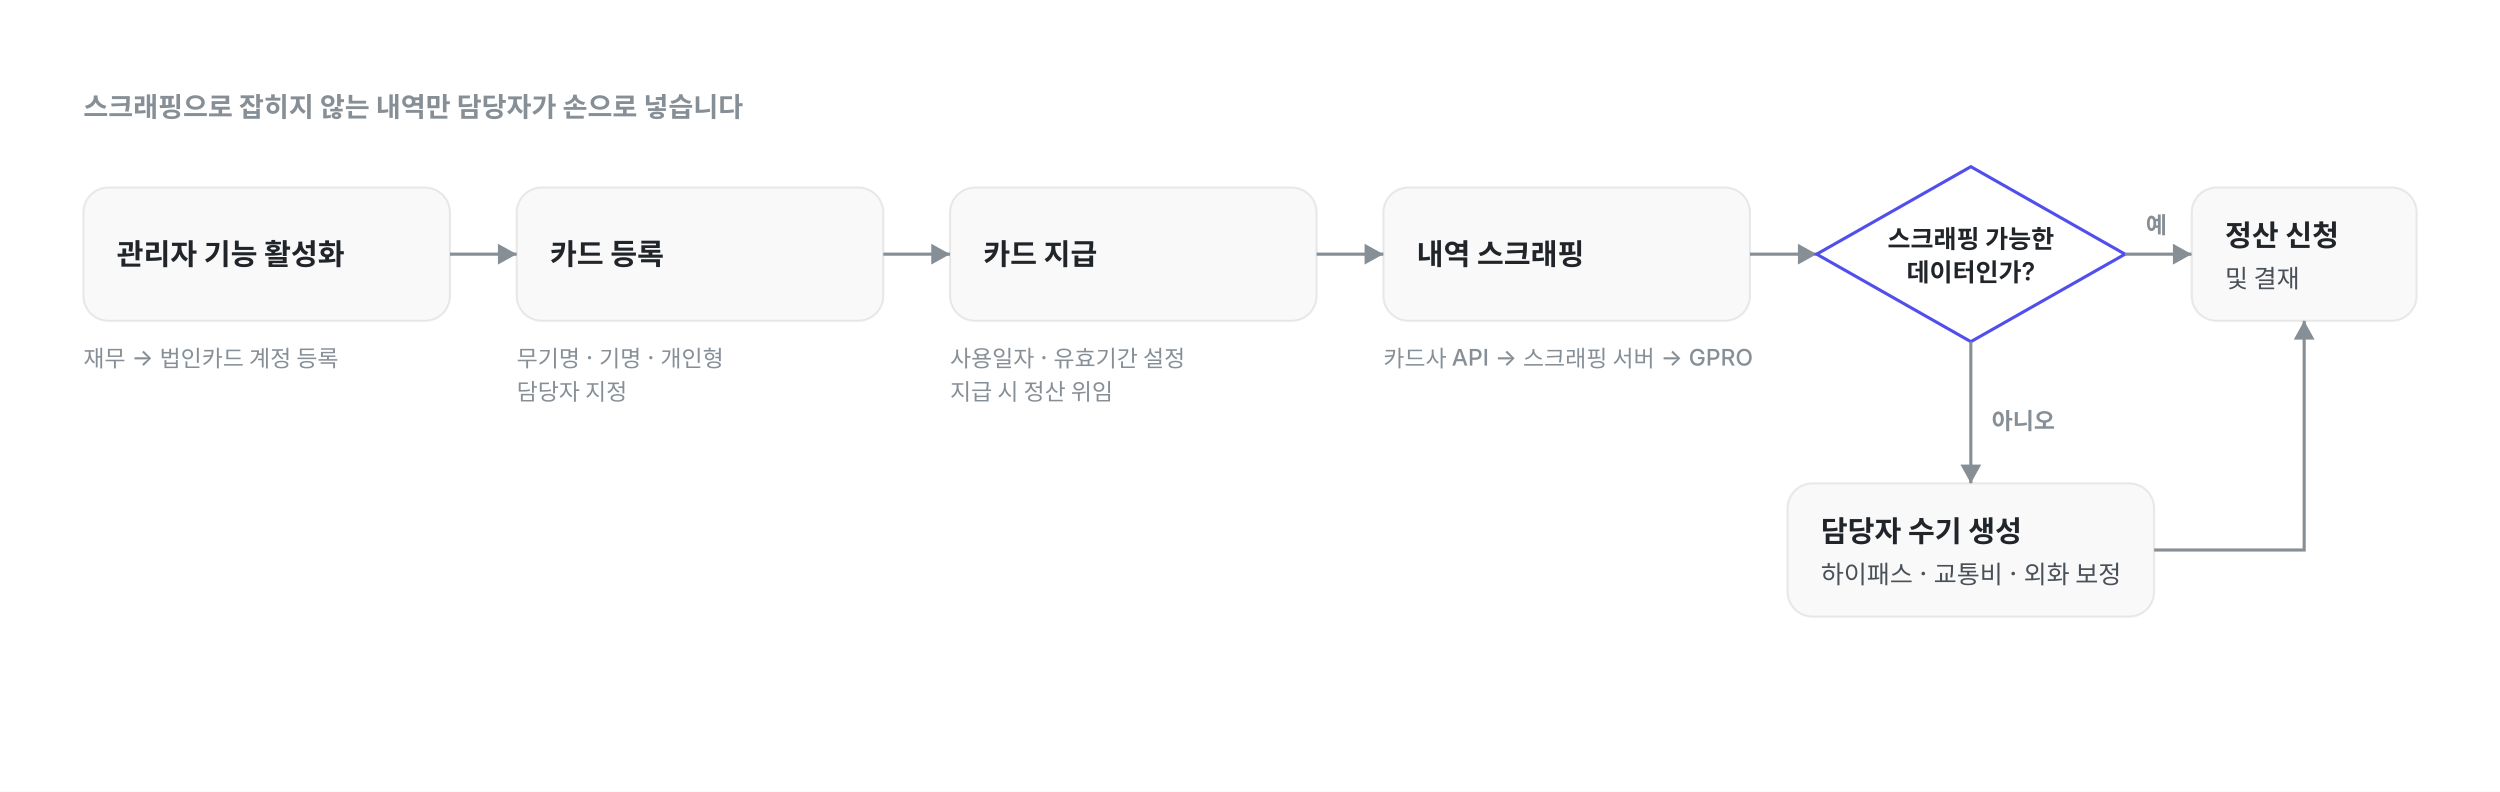
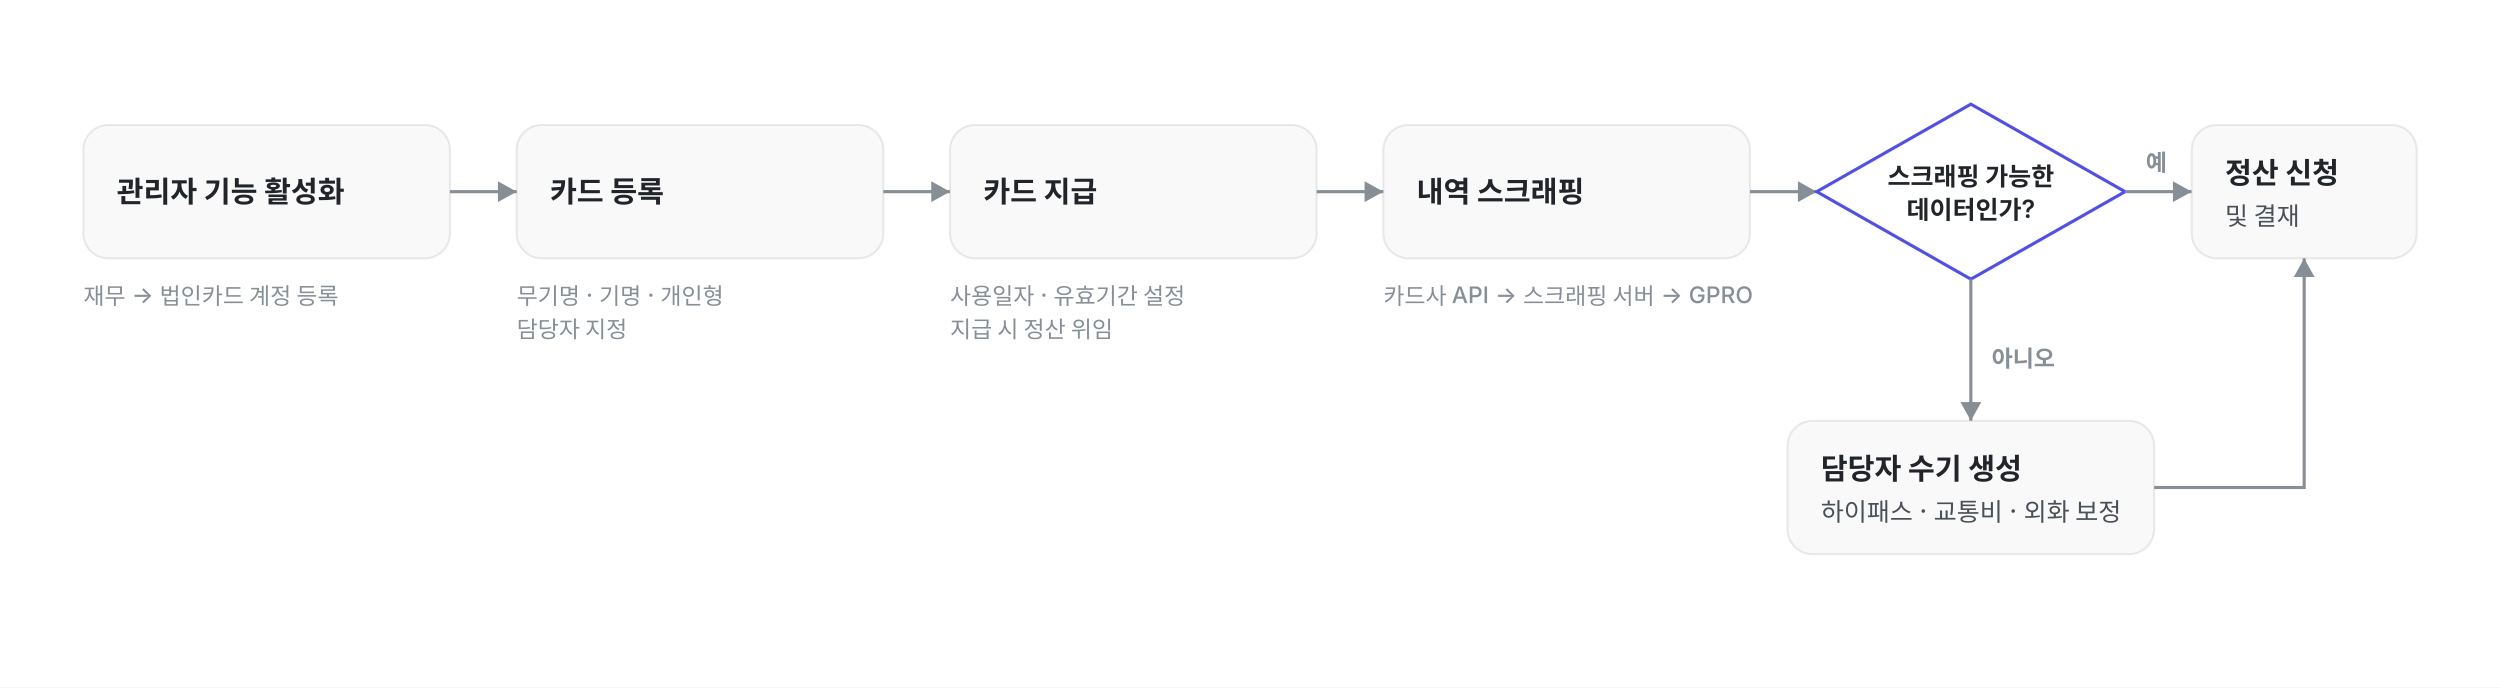
- <svg xmlns="http://www.w3.org/2000/svg" viewBox="0 0 1200 380" width="1200" height="380" font-family="Pretendard Variable, Pretendard, -apple-system, BlinkMacSystemFont, sans-serif" aria-hidden="true">
-   <rect width="1200" height="380" fill="#ffffff" />
-   <rect x="40" y="90" width="176" height="64" rx="12" fill="#f9f9f9" stroke="#000000" stroke-opacity="0.08" />
-   <text x="56" y="127" font-size="14" font-weight="600" fill="#212529" fill-opacity="1" text-anchor="start">관리자 기능 활성화</text>
-   <text x="40" y="176" font-size="11" font-weight="500" fill="#868e96" fill-opacity="1" text-anchor="start">재무 → 법인카드 계정 등록</text>
-   <rect x="248" y="90" width="176" height="64" rx="12" fill="#f9f9f9" stroke="#000000" stroke-opacity="0.08" />
-   <text x="264" y="127" font-size="14" font-weight="600" fill="#212529" fill-opacity="1" text-anchor="start">카드 등록</text>
-   <text x="248" y="176" font-size="11" font-weight="500" fill="#868e96" fill-opacity="1" text-anchor="start">무기명 · 기명 · 개인형</text>
-   <text x="248" y="192" font-size="11" font-weight="500" fill="#868e96" fill-opacity="1" text-anchor="start">담당자 지정</text>
-   <rect x="456" y="90" width="176" height="64" rx="12" fill="#f9f9f9" stroke="#000000" stroke-opacity="0.08" />
-   <text x="472" y="127" font-size="14" font-weight="600" fill="#212529" fill-opacity="1" text-anchor="start">카드 지급</text>
-   <text x="456" y="176" font-size="11" font-weight="500" fill="#868e96" fill-opacity="1" text-anchor="start">사용일자 · 유효기간 설정</text>
-   <text x="456" y="192" font-size="11" font-weight="500" fill="#868e96" fill-opacity="1" text-anchor="start">지급 시 정산 위임</text>
-   <rect x="664" y="90" width="176" height="64" rx="12" fill="#f9f9f9" stroke="#000000" stroke-opacity="0.08" />
-   <text x="680" y="127" font-size="14" font-weight="600" fill="#212529" fill-opacity="1" text-anchor="start">내역 스크래핑</text>
-   <text x="664" y="176" font-size="11" font-weight="500" fill="#868e96" fill-opacity="1" text-anchor="start">카드사 API → 스크래핑 서버 → GPRO</text>
-   <path d="M216 122 L248 122" fill="none" stroke="#868e96" stroke-width="1.5" />
-   <polygon points="239,117.0 248,122.0 239,127.0" fill="#868e96" />
-   <path d="M424 122 L456 122" fill="none" stroke="#868e96" stroke-width="1.5" />
-   <polygon points="447,117.0 456,122.0 447,127.0" fill="#868e96" />
-   <path d="M632 122 L664 122" fill="none" stroke="#868e96" stroke-width="1.5" />
-   <polygon points="655,117.0 664,122.0 655,127.0" fill="#868e96" />
-   <path d="M840 122 L872 122" fill="none" stroke="#868e96" stroke-width="1.5" />
-   <polygon points="863,117 872,122 863,127" fill="#868e96" />
-   <polygon points="872,122 946,80 1020,122 946,164" fill="#ffffff" stroke="#504fed" stroke-width="1.5" />
-   <text x="946" y="119" font-size="12" font-weight="600" fill="#212529" fill-opacity="1" text-anchor="middle">스크래핑 가능한</text>
-   <text x="946" y="135" font-size="12" font-weight="600" fill="#212529" fill-opacity="1" text-anchor="middle">데이터인가?</text>
-   <path d="M1020 122 L1052 122" fill="none" stroke="#868e96" stroke-width="1.5" />
-   <polygon points="1043,117 1052,122 1043,127" fill="#868e96" />
-   <text x="1030" y="112" font-size="11" font-weight="600" fill="#868e96" fill-opacity="1" text-anchor="start">예</text>
-   <rect x="1052" y="90" width="108" height="64" rx="12" fill="#f9f9f9" stroke="#000000" stroke-opacity="0.08" />
-   <text x="1068" y="118" font-size="14" font-weight="600" fill="#212529" fill-opacity="1" text-anchor="start">정산 신청</text>
-   <text x="1068" y="138" font-size="12" font-weight="500" fill="#495057" fill-opacity="1" text-anchor="start">및 결재</text>
-   <path d="M946 164 L946 232" fill="none" stroke="#868e96" stroke-width="1.5" />
-   <polygon points="941,223 946,232 951,223" fill="#868e96" />
-   <text x="956" y="206" font-size="11" font-weight="600" fill="#868e96" fill-opacity="1" text-anchor="start">아니오</text>
-   <rect x="858" y="232" width="176" height="64" rx="12" fill="#f9f9f9" stroke="#000000" stroke-opacity="0.08" />
-   <text x="874" y="260" font-size="14" font-weight="600" fill="#212529" fill-opacity="1" text-anchor="start">담당자 수기 생성</text>
-   <text x="874" y="280" font-size="12" font-weight="500" fill="#495057" fill-opacity="1" text-anchor="start">하이패스 · 교통비 · 외화 보정</text>
-   <path d="M1034 264 H1106 V154" fill="none" stroke="#868e96" stroke-width="1.5" />
-   <polygon points="1101,163 1106,154 1111,163" fill="#868e96" />
-   <text x="40" y="56" font-size="13" font-weight="600" fill="#868e96" fill-opacity="1" text-anchor="start">스크래핑으로 잡히지 않는 내역만 담당자가 손으로 넣습니다</text>
+ <svg xmlns="http://www.w3.org/2000/svg" viewBox="0 0 1200 330" width="1200" height="330" font-family="Pretendard Variable, Pretendard, -apple-system, BlinkMacSystemFont, sans-serif" aria-hidden="true">
+   <rect width="1200" height="330" fill="#ffffff" />
+   <rect x="40" y="60" width="176" height="64" rx="12" fill="#f9f9f9" stroke="#000000" stroke-opacity="0.08" />
+   <text x="56" y="97" font-size="14" font-weight="600" fill="#212529" fill-opacity="1" text-anchor="start">관리자 기능 활성화</text>
+   <text x="40" y="146" font-size="11" font-weight="500" fill="#868e96" fill-opacity="1" text-anchor="start">재무 → 법인카드 계정 등록</text>
+   <rect x="248" y="60" width="176" height="64" rx="12" fill="#f9f9f9" stroke="#000000" stroke-opacity="0.08" />
+   <text x="264" y="97" font-size="14" font-weight="600" fill="#212529" fill-opacity="1" text-anchor="start">카드 등록</text>
+   <text x="248" y="146" font-size="11" font-weight="500" fill="#868e96" fill-opacity="1" text-anchor="start">무기명 · 기명 · 개인형</text>
+   <text x="248" y="162" font-size="11" font-weight="500" fill="#868e96" fill-opacity="1" text-anchor="start">담당자 지정</text>
+   <rect x="456" y="60" width="176" height="64" rx="12" fill="#f9f9f9" stroke="#000000" stroke-opacity="0.08" />
+   <text x="472" y="97" font-size="14" font-weight="600" fill="#212529" fill-opacity="1" text-anchor="start">카드 지급</text>
+   <text x="456" y="146" font-size="11" font-weight="500" fill="#868e96" fill-opacity="1" text-anchor="start">사용일자 · 유효기간 설정</text>
+   <text x="456" y="162" font-size="11" font-weight="500" fill="#868e96" fill-opacity="1" text-anchor="start">지급 시 정산 위임</text>
+   <rect x="664" y="60" width="176" height="64" rx="12" fill="#f9f9f9" stroke="#000000" stroke-opacity="0.08" />
+   <text x="680" y="97" font-size="14" font-weight="600" fill="#212529" fill-opacity="1" text-anchor="start">내역 스크래핑</text>
+   <text x="664" y="146" font-size="11" font-weight="500" fill="#868e96" fill-opacity="1" text-anchor="start">카드사 API → 스크래핑 서버 → GPRO</text>
+   <path d="M216 92 L248 92" fill="none" stroke="#868e96" stroke-width="1.5" />
+   <polygon points="239,87.0 248,92.0 239,97.0" fill="#868e96" />
+   <path d="M424 92 L456 92" fill="none" stroke="#868e96" stroke-width="1.5" />
+   <polygon points="447,87.0 456,92.0 447,97.0" fill="#868e96" />
+   <path d="M632 92 L664 92" fill="none" stroke="#868e96" stroke-width="1.5" />
+   <polygon points="655,87.0 664,92.0 655,97.0" fill="#868e96" />
+   <path d="M840 92 L872 92" fill="none" stroke="#868e96" stroke-width="1.5" />
+   <polygon points="863,87 872,92 863,97" fill="#868e96" />
+   <polygon points="872,92 946,50 1020,92 946,134" fill="#ffffff" stroke="#504fed" stroke-width="1.5" />
+   <text x="946" y="89" font-size="12" font-weight="600" fill="#212529" fill-opacity="1" text-anchor="middle">스크래핑 가능한</text>
+   <text x="946" y="105" font-size="12" font-weight="600" fill="#212529" fill-opacity="1" text-anchor="middle">데이터인가?</text>
+   <path d="M1020 92 L1052 92" fill="none" stroke="#868e96" stroke-width="1.5" />
+   <polygon points="1043,87 1052,92 1043,97" fill="#868e96" />
+   <text x="1030" y="82" font-size="11" font-weight="600" fill="#868e96" fill-opacity="1" text-anchor="start">예</text>
+   <rect x="1052" y="60" width="108" height="64" rx="12" fill="#f9f9f9" stroke="#000000" stroke-opacity="0.08" />
+   <text x="1068" y="88" font-size="14" font-weight="600" fill="#212529" fill-opacity="1" text-anchor="start">정산 신청</text>
+   <text x="1068" y="108" font-size="12" font-weight="500" fill="#495057" fill-opacity="1" text-anchor="start">및 결재</text>
+   <path d="M946 134 L946 202" fill="none" stroke="#868e96" stroke-width="1.5" />
+   <polygon points="941,193 946,202 951,193" fill="#868e96" />
+   <text x="956" y="176" font-size="11" font-weight="600" fill="#868e96" fill-opacity="1" text-anchor="start">아니오</text>
+   <rect x="858" y="202" width="176" height="64" rx="12" fill="#f9f9f9" stroke="#000000" stroke-opacity="0.08" />
+   <text x="874" y="230" font-size="14" font-weight="600" fill="#212529" fill-opacity="1" text-anchor="start">담당자 수기 생성</text>
+   <text x="874" y="250" font-size="12" font-weight="500" fill="#495057" fill-opacity="1" text-anchor="start">하이패스 · 교통비 · 외화 보정</text>
+   <path d="M1034 234 H1106 V124" fill="none" stroke="#868e96" stroke-width="1.5" />
+   <polygon points="1101,133 1106,124 1111,133" fill="#868e96" />
</svg>
